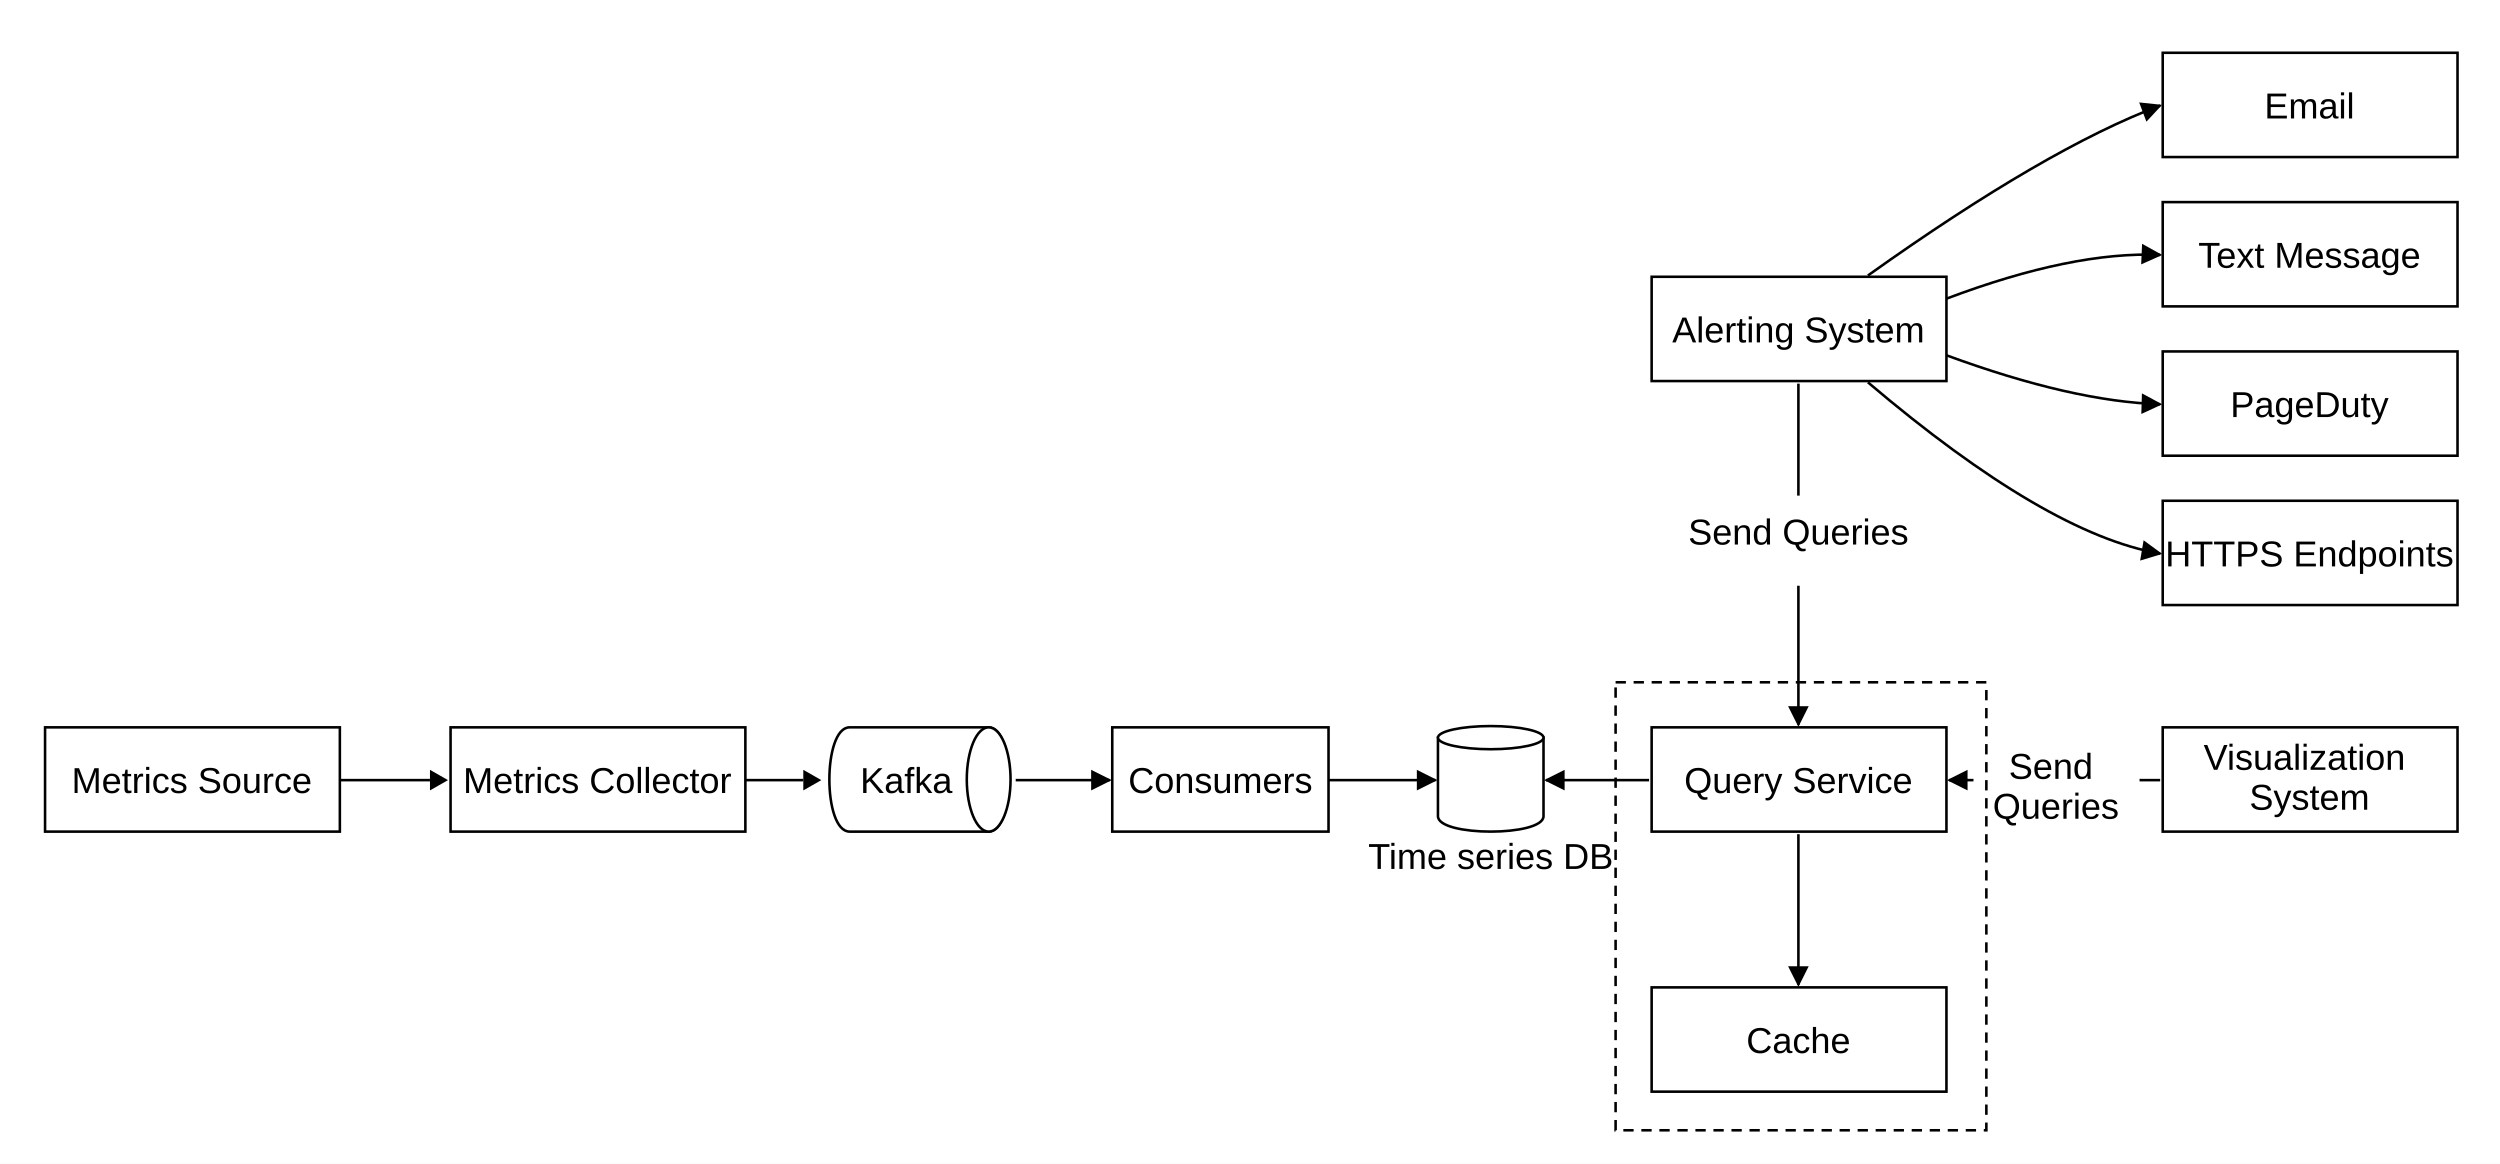
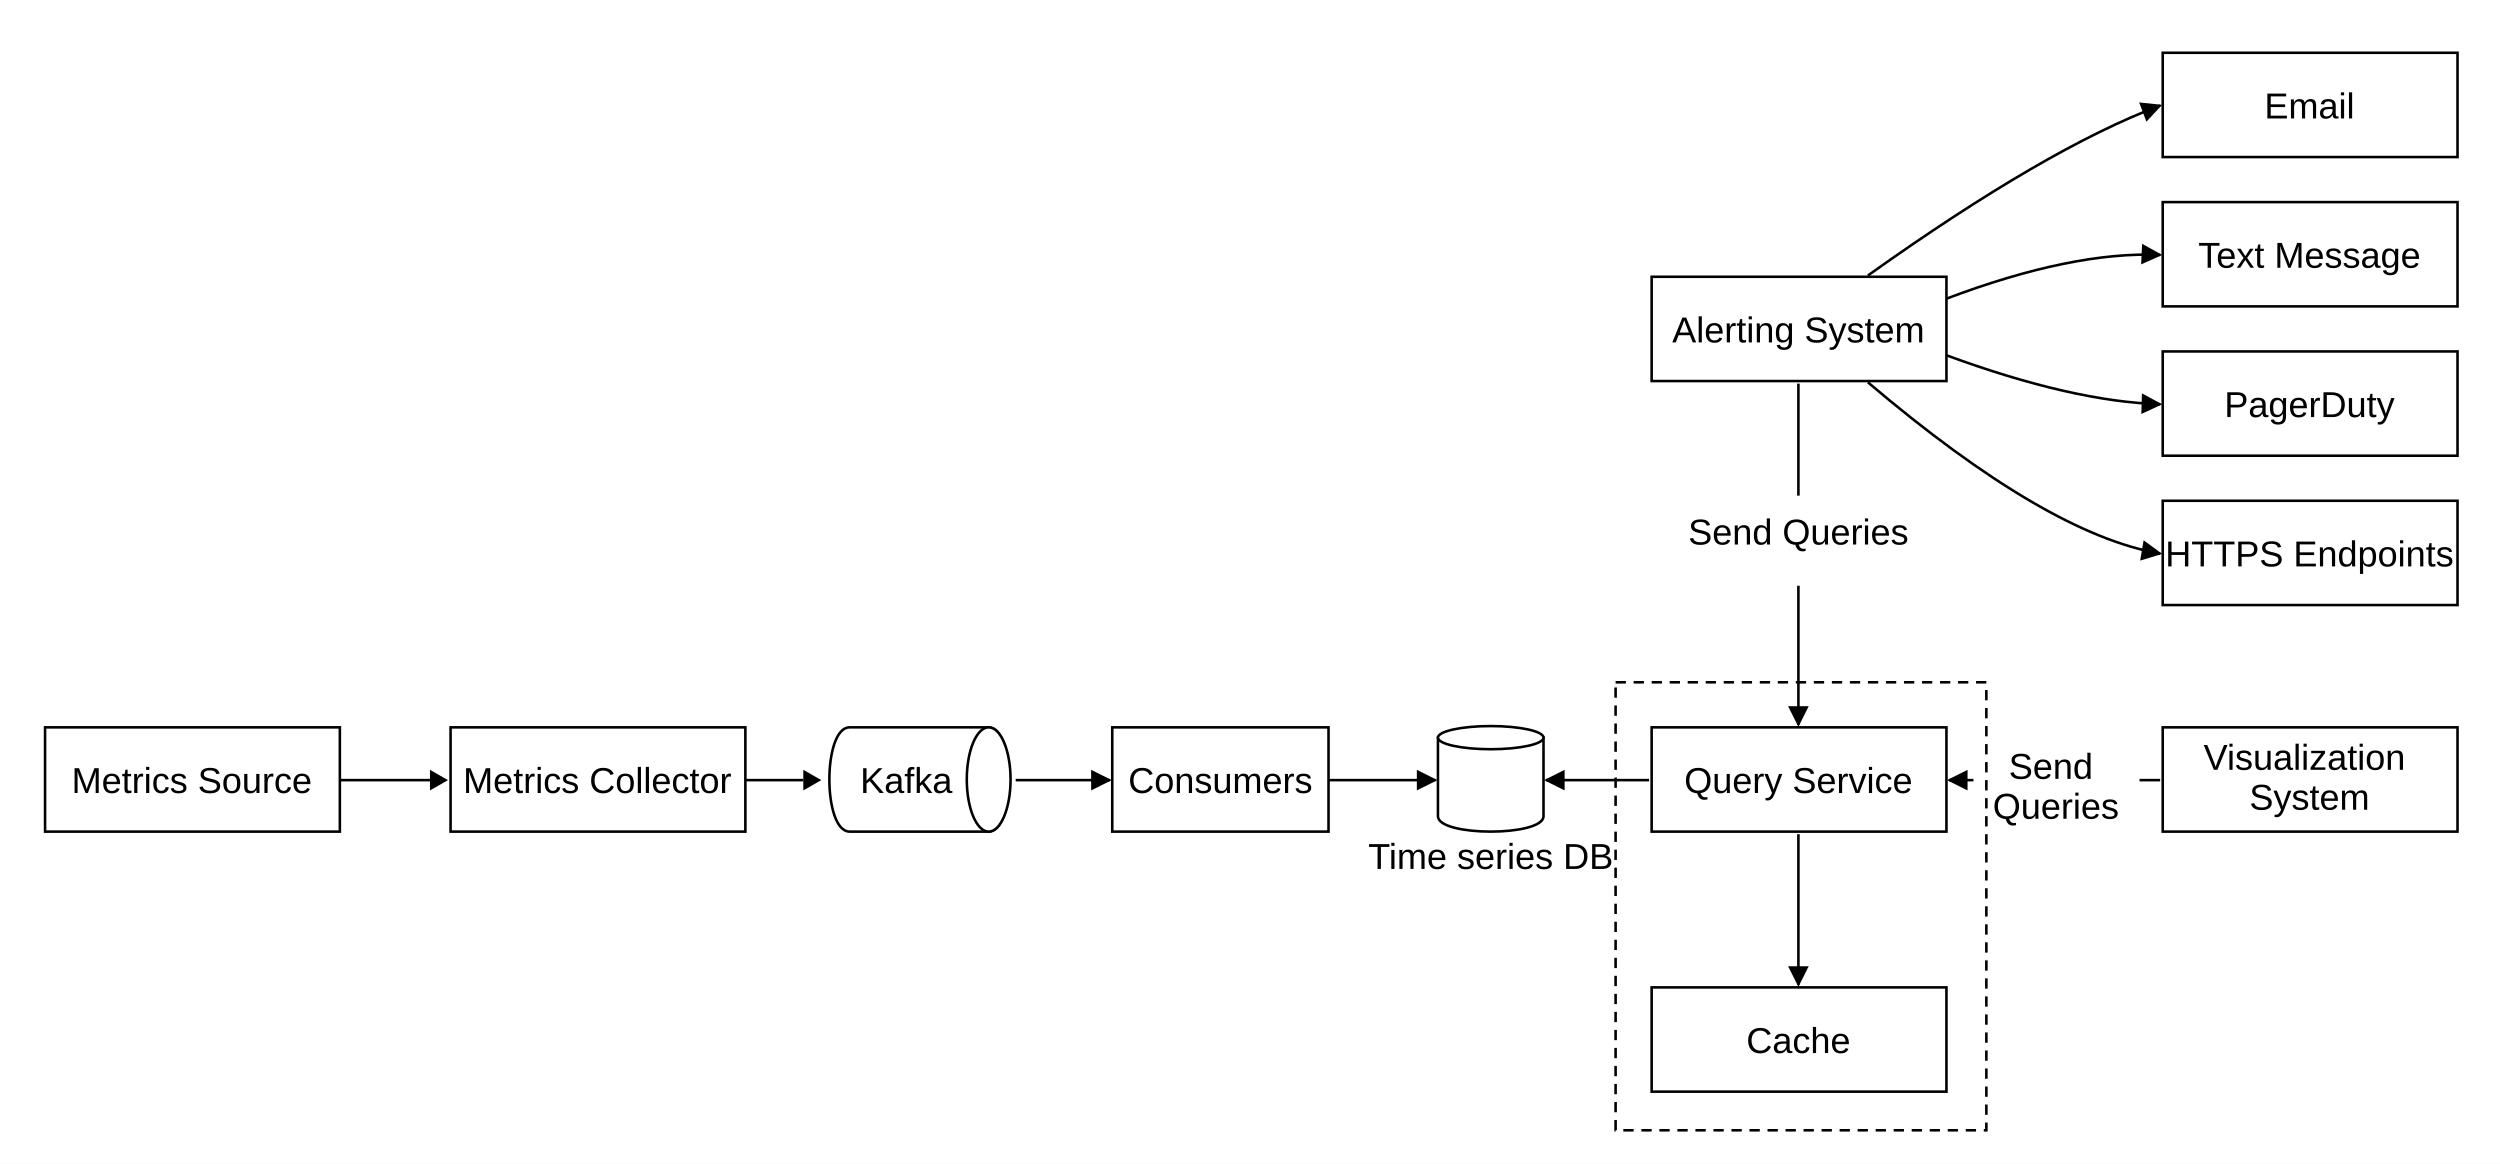
<svg xmlns="http://www.w3.org/2000/svg" width="1942" height="904" viewBox="0 0 1942 904" role="img" aria-labelledby="title desc">
  <defs>
    <marker id="arrow" viewBox="0 0 10 10" refX="9" refY="5" markerWidth="8" markerHeight="8" markerUnits="strokeWidth" orient="auto">
      <path d="M0 0 10 5 0 10Z" />
    </marker>
    <style>
      text {
        font-family: Arial, Helvetica, sans-serif;
        fill: #000
      }

      .box {
        fill: #fff;
        stroke: #000;
        stroke-width: 2
      }

      .flow {
        fill: none;
        stroke: #000;
        stroke-width: 2;
        marker-end: url(#arrow)
      }

      .t {
        font-size: 28px;
        text-anchor: middle
      }

      .dash {
        fill: none;
        stroke: #000;
        stroke-width: 2;
        stroke-dasharray: 8 6
      }
    </style>
  </defs>
  <rect width="1942" height="904" fill="#fff" />
  <rect class="box" x="35" y="565" width="229" height="81" />
  <text class="t" x="149" y="616">Metrics Source</text>
  <rect class="box" x="350" y="565" width="229" height="81" />
  <text class="t" x="464" y="616">Metrics Collector</text>
  <path class="box" d="M660 565H768C789 565 789 646 768 646H660C639 646 639 565 660 565Z" />
  <ellipse class="box" cx="768" cy="605.5" rx="17" ry="40.5" />
  <text class="t" x="704" y="616" font-size="26">Kafka</text>
  <rect class="box" x="864" y="565" width="168" height="81" />
  <text class="t" x="948" y="616">Consumers</text>
  <path class="box" d="M1117 573V634C1117 650 1199 650 1199 634V573Z" />
  <ellipse class="box" cx="1158" cy="573" rx="41" ry="9" />
  <text class="t" x="1158" y="675">Time series DB</text>
  <path d="M264 606H334M579 606H624" fill="none" stroke="#000" stroke-width="2" />
  <path d="M348 606L334 598V614Z" />
  <path d="M638 606L624 598V614Z" />
  <path class="flow" d="M789 606H862" />
  <path class="flow" d="M1032 606H1115" />
  <rect class="dash" x="1255" y="530" width="288" height="348" />
  <rect class="box" x="1283" y="565" width="229" height="81" />
  <text class="t" x="1397" y="616">Query Service</text>
  <path class="flow" d="M1281 606H1201" />
  <rect class="box" x="1283" y="767" width="229" height="81" />
  <text class="t" x="1397" y="818">Cache</text>
  <path class="flow" d="M1397 648V765" />
  <rect class="box" x="1680" y="565" width="229" height="81" />
  <text class="t" x="1794" y="598">
    <tspan x="1794">Visualization</tspan>
    <tspan x="1794" dy="31">System</tspan>
  </text>
  <path d="M1678 606H1662" fill="none" stroke="#000" stroke-width="2" />
  <path class="flow" d="M1533 606H1514" />
  <text class="t" x="1597" y="605">
    <tspan x="1597">Send</tspan>
    <tspan x="1597" dy="31">Queries</tspan>
  </text>
  <rect class="box" x="1283" y="215" width="229" height="81" />
  <text class="t" x="1397" y="266">Alerting System</text>
  <path d="M1397 298V385" fill="none" stroke="#000" stroke-width="2" />
  <path class="flow" d="M1397 455V563" />
  <text class="t" x="1397" y="423">Send Queries</text>
  <g class="t">
    <rect class="box" x="1680" y="41" width="229" height="81" />
    <text x="1794" y="92">Email</text>
    <rect class="box" x="1680" y="157" width="229" height="81" />
    <text x="1794" y="208">Text Message</text>
    <rect class="box" x="1680" y="273" width="229" height="81" />
-     <text x="1794" y="324">PageDuty</text>
+     <text x="1794" y="324">PagerDuty</text>
    <rect class="box" x="1680" y="389" width="229" height="81" />
    <text x="1794" y="440">HTTPS Endpoints</text>
  </g>
  <path class="flow" d="M1451 214Q1590 115 1678 82" />
  <path class="flow" d="M1512 232Q1610 195 1678 198" />
  <path class="flow" d="M1512 276Q1610 312 1678 314" />
  <path class="flow" d="M1451 297Q1590 415 1678 430" />
</svg>
